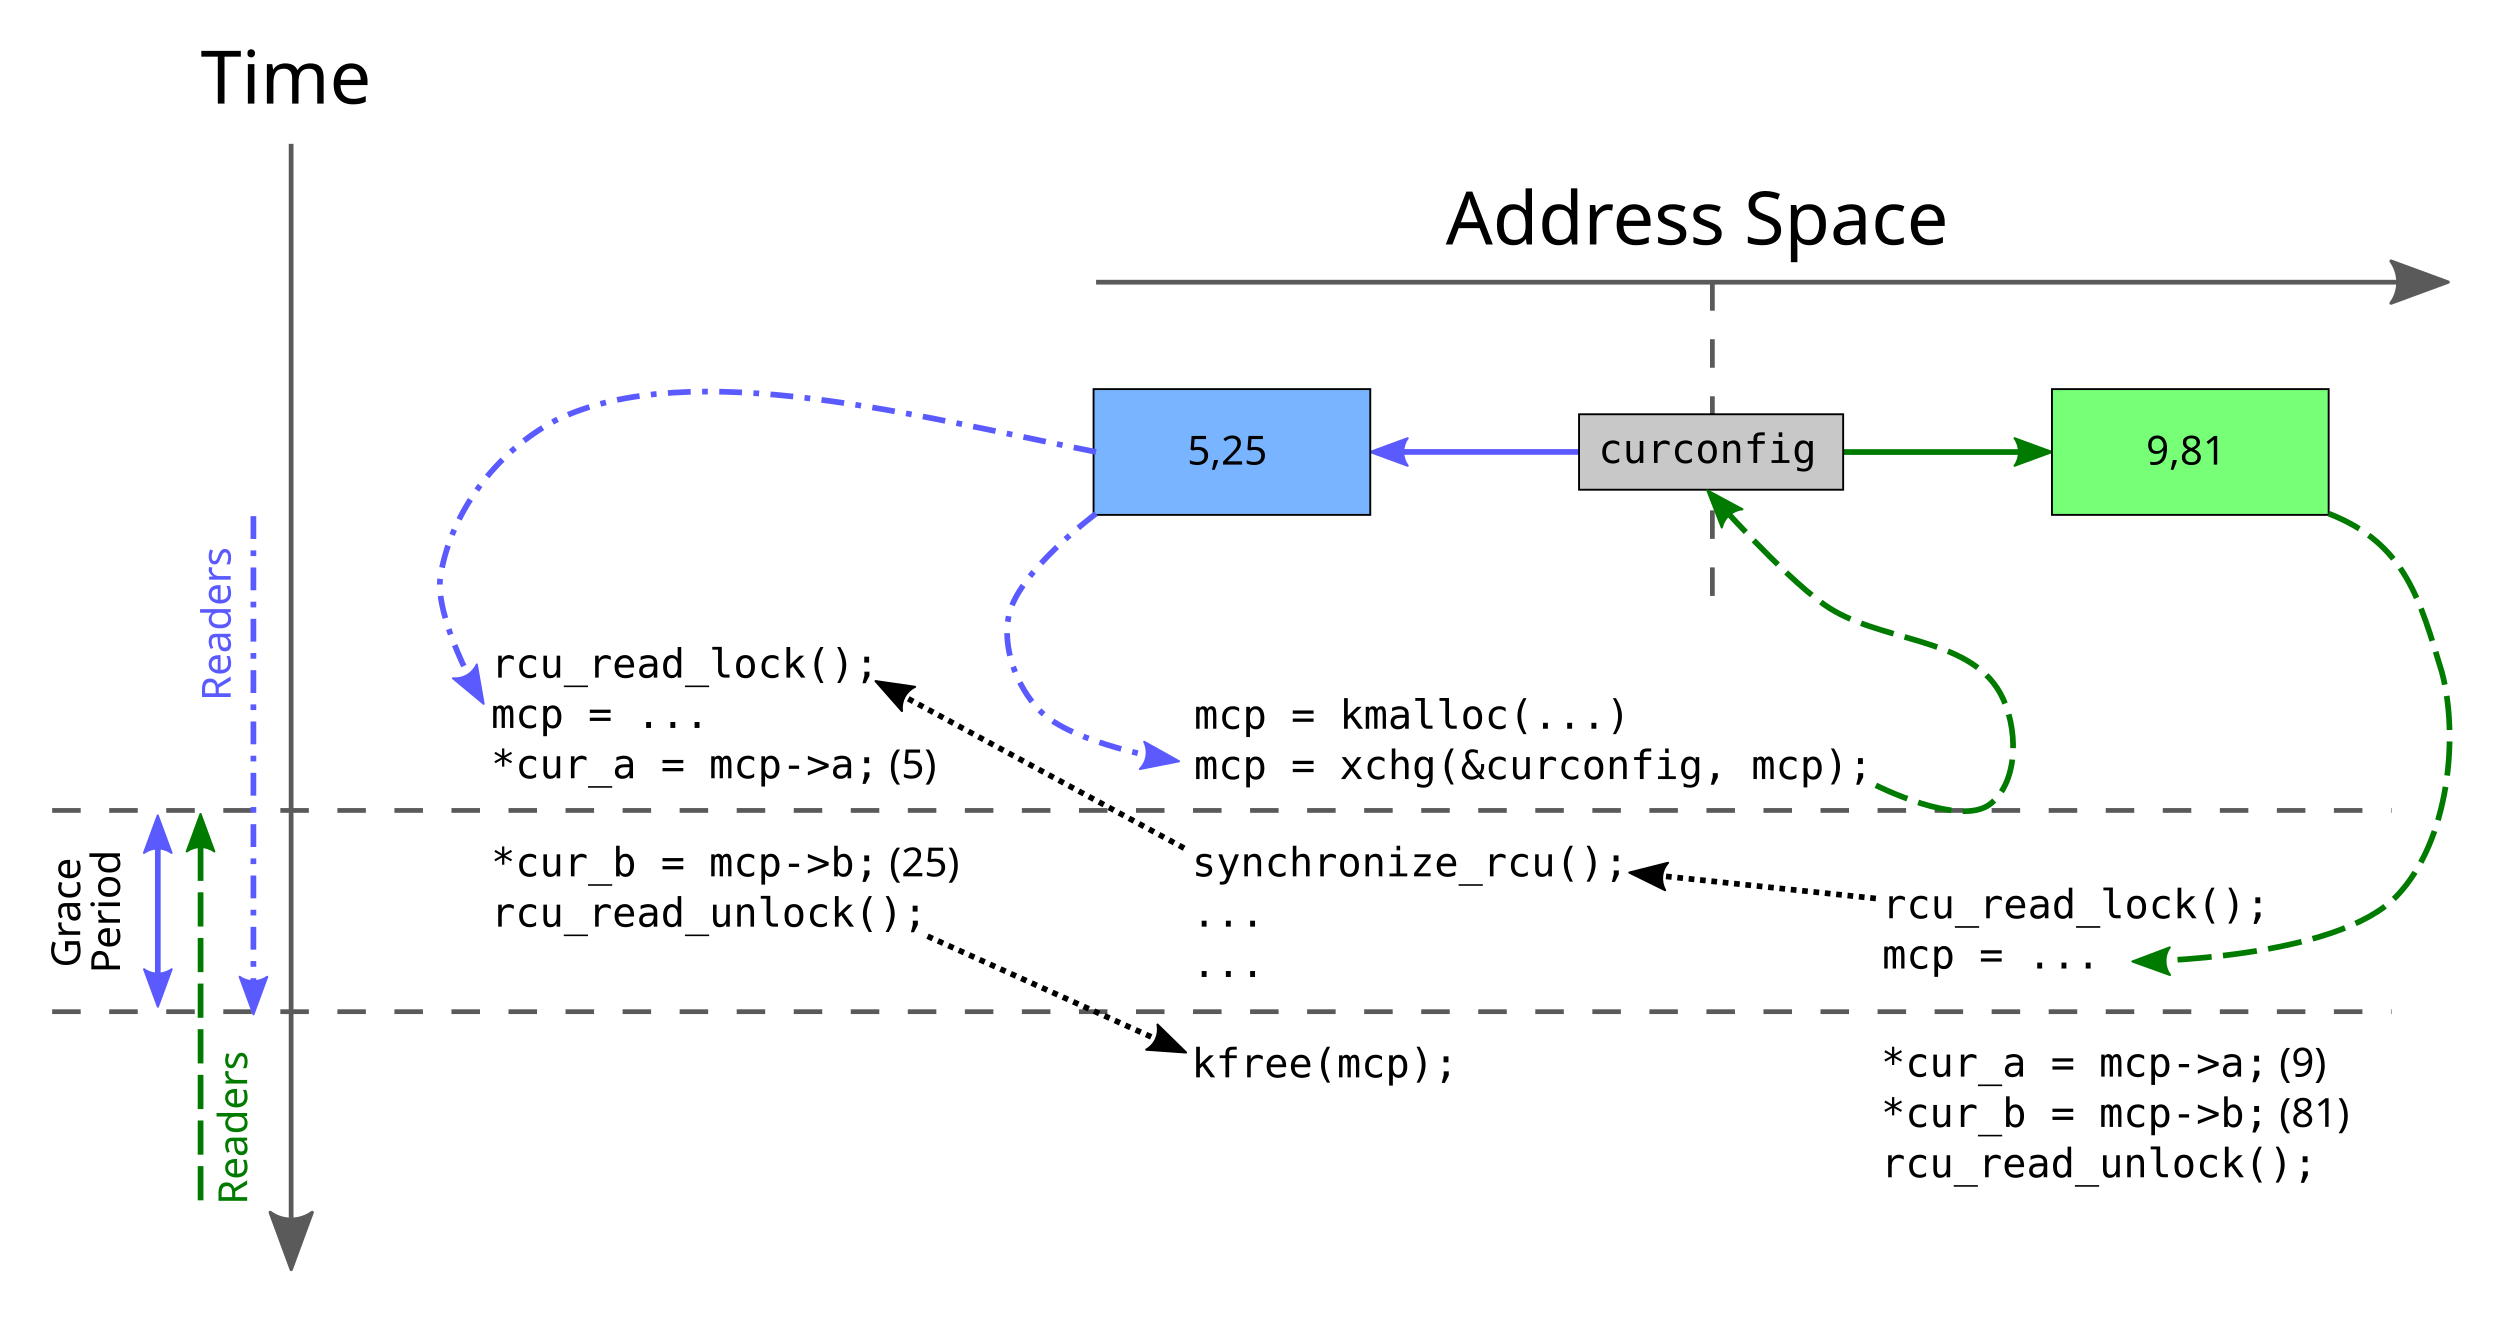
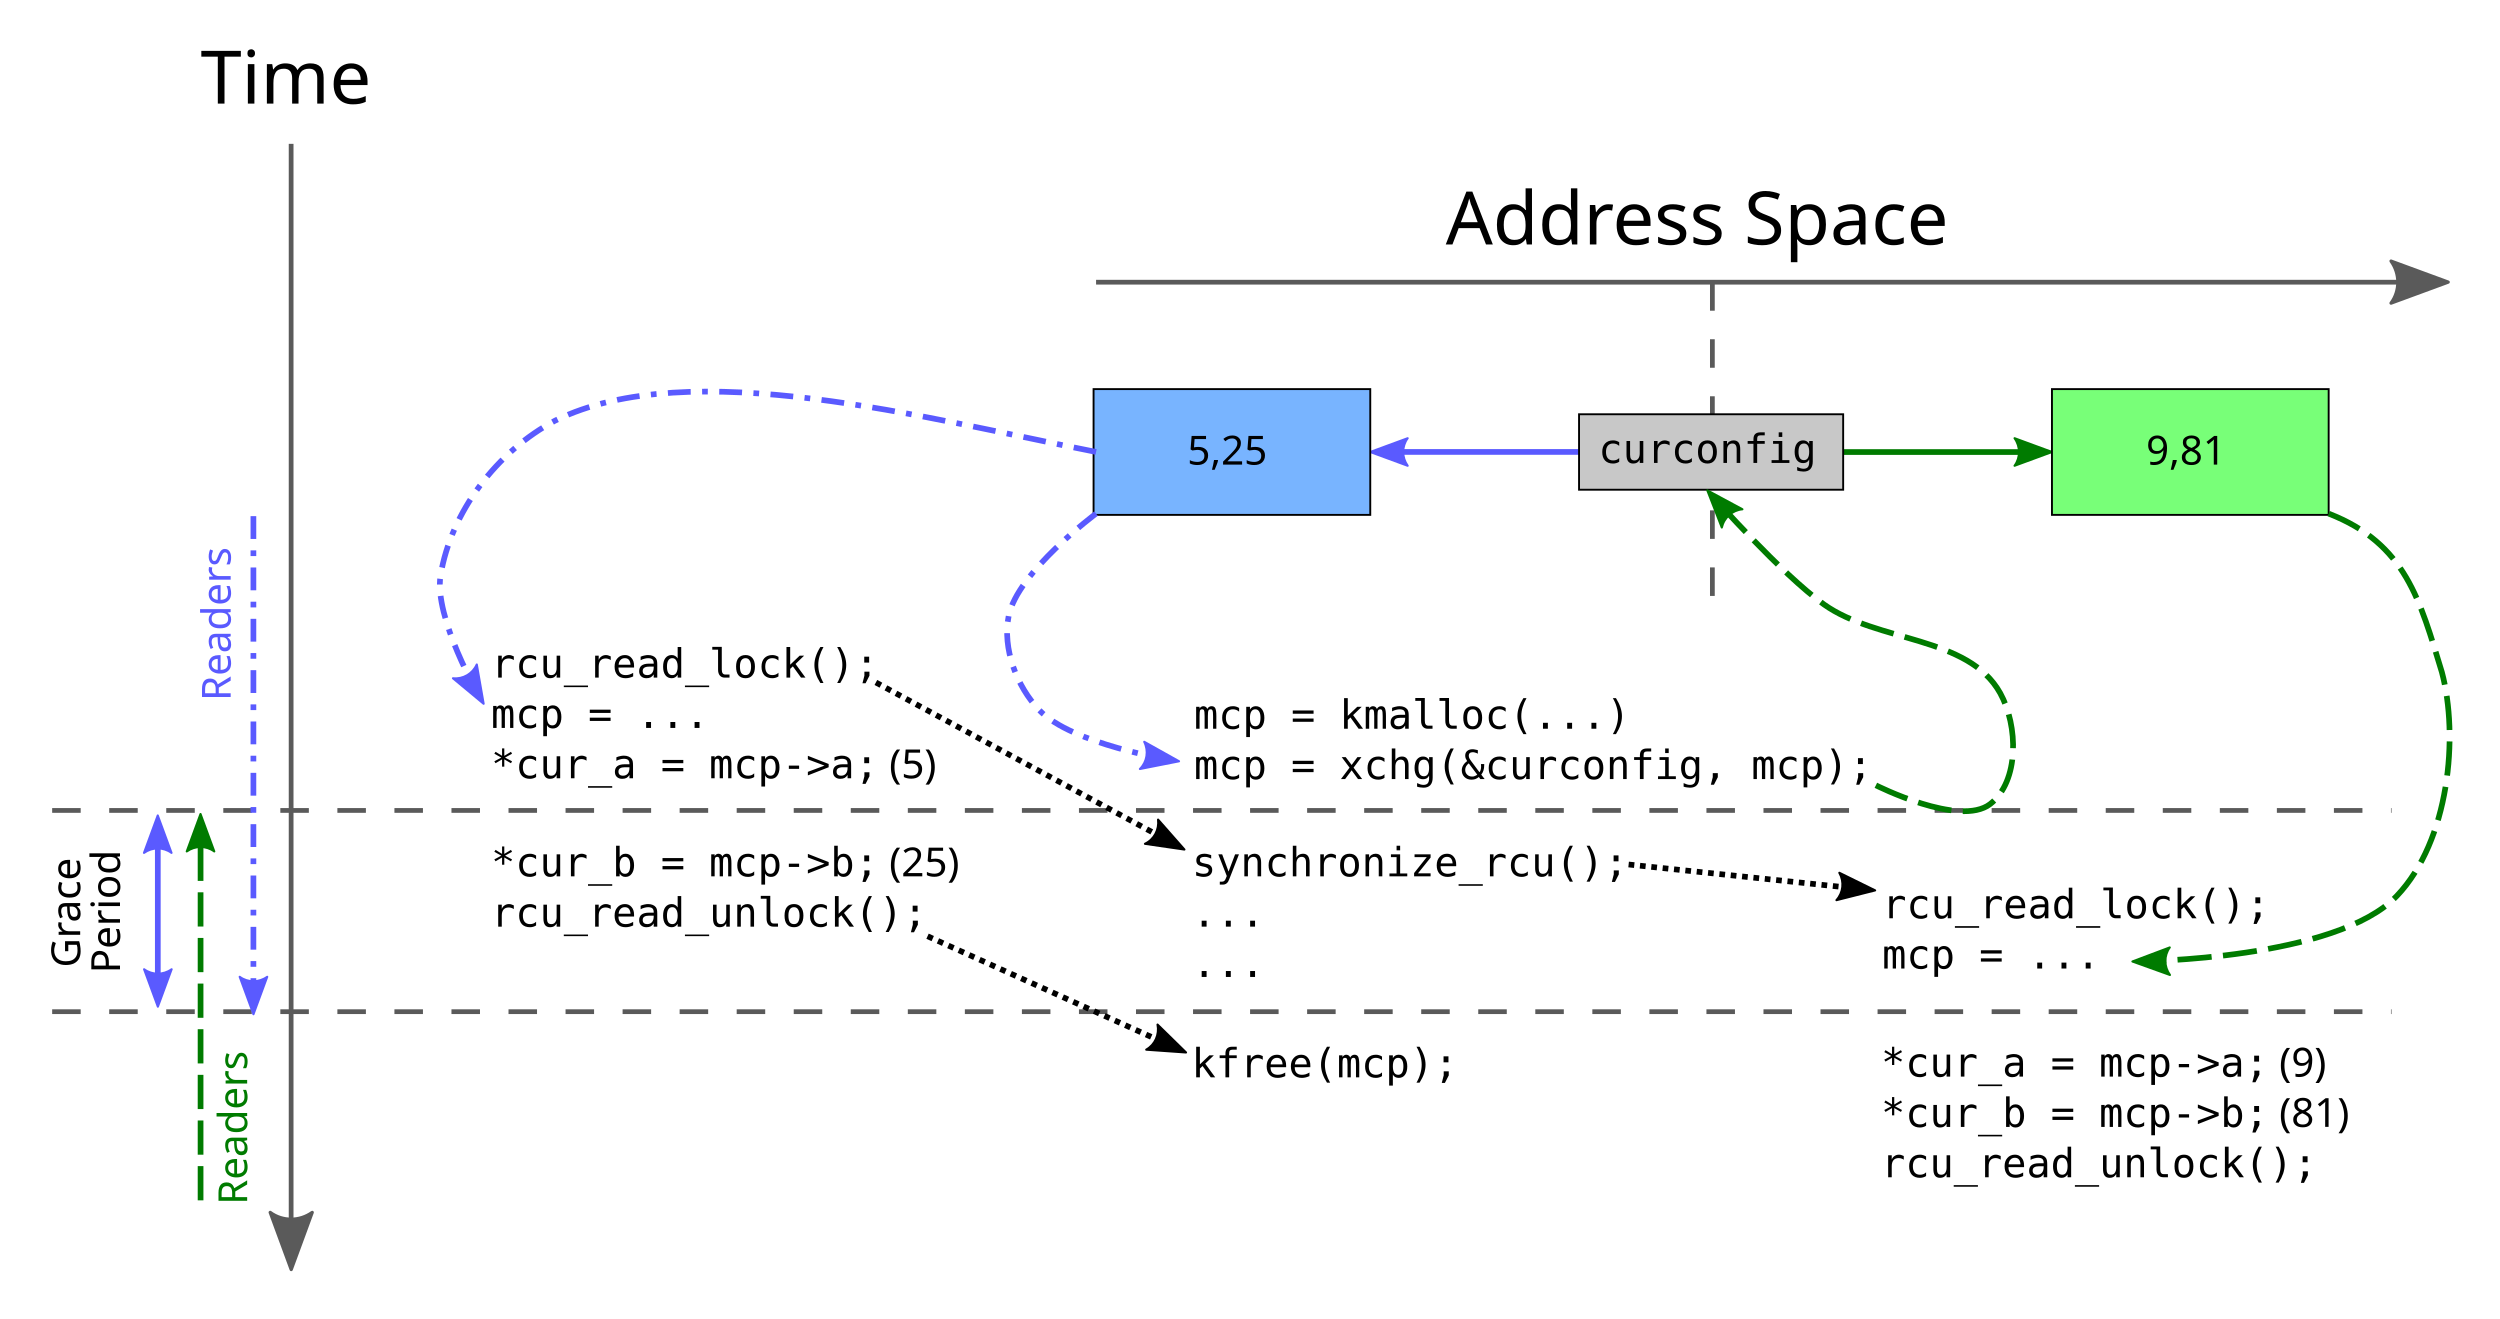
<svg xmlns="http://www.w3.org/2000/svg" width="262.956mm" height="138.705mm" viewBox="0 0 262.956 138.705" version="1.1" id="svg8">
  <defs id="defs2">
    <marker orient="auto" refY="0" refX="0" id="Arrow2Mstart" style="overflow:visible">
      <path id="path4960" style="fill:#5a5aff;fill-opacity:1;fill-rule:evenodd;stroke:#5a5aff;stroke-width:0.625;stroke-linejoin:round;stroke-opacity:1" d="M 8.719,4.034 -2.207,0.016 8.719,-4.002 c -1.745,2.372 -1.735,5.617 -6e-7,8.035 z" transform="scale(0.6)" />
    </marker>
    <marker orient="auto" refY="0" refX="0" id="marker32475" style="overflow:visible">
      <path id="path32473" style="fill:#5a5aff;fill-opacity:1;fill-rule:evenodd;stroke:#5a5aff;stroke-width:0.625;stroke-linejoin:round;stroke-opacity:1" d="M 8.719,4.034 -2.207,0.016 8.719,-4.002 c -1.745,2.372 -1.735,5.617 -6e-7,8.035 z" transform="matrix(1.1,0,0,1.1,1.1,0)" />
    </marker>
    <marker orient="auto" refY="0" refX="0" id="Arrow2Lstart" style="overflow:visible">
      <path id="path4954" style="fill:#5a5aff;fill-opacity:1;fill-rule:evenodd;stroke:#5a5aff;stroke-width:0.625;stroke-linejoin:round;stroke-opacity:1" d="M 8.719,4.034 -2.207,0.016 8.719,-4.002 c -1.745,2.372 -1.735,5.617 -6e-7,8.035 z" transform="matrix(1.1,0,0,1.1,1.1,0)" />
    </marker>
    <marker style="overflow:visible" id="marker32217" refX="0" refY="0" orient="auto">
      <path transform="scale(-0.6)" d="M 8.719,4.034 -2.207,0.016 8.719,-4.002 c -1.745,2.372 -1.735,5.617 -6e-7,8.035 z" style="fill:#5a5aff;fill-opacity:1;fill-rule:evenodd;stroke:#5a5aff;stroke-width:0.625;stroke-linejoin:round;stroke-opacity:1" id="path32215" />
    </marker>
    <marker orient="auto" refY="0" refX="0" id="Arrow2Mend" style="overflow:visible">
      <path id="path4963" style="fill:#5a5aff;fill-opacity:1;fill-rule:evenodd;stroke:#5a5aff;stroke-width:0.625;stroke-linejoin:round;stroke-opacity:1" d="M 8.719,4.034 -2.207,0.016 8.719,-4.002 c -1.745,2.372 -1.735,5.617 -6e-7,8.035 z" transform="scale(-0.6)" />
    </marker>
    <marker orient="auto" refY="0" refX="0" id="Arrow2Lend" style="overflow:visible">
      <path id="path4957" style="fill:#5a5a5a;fill-opacity:1;fill-rule:evenodd;stroke:#5a5a5a;stroke-width:0.625;stroke-linejoin:round;stroke-opacity:1" d="M 8.719,4.034 -2.207,0.016 8.719,-4.002 c -1.745,2.372 -1.735,5.617 -6e-7,8.035 z" transform="matrix(-1.1,0,0,-1.1,-1.1,0)" />
    </marker>
    <marker orient="auto" refY="0" refX="0" id="Arrow1Lend" style="overflow:visible">
      <path id="path4939" d="M 0,0 5,-5 -12.5,0 5,5 Z" style="fill:#5a5aff;fill-opacity:1;fill-rule:evenodd;stroke:#5a5aff;stroke-width:1pt;stroke-opacity:1" transform="matrix(-0.8,0,0,-0.8,-10,0)" />
    </marker>
    <marker orient="auto" refY="0" refX="0" id="Arrow1Lstart" style="overflow:visible">
      <path id="path5011" d="M 0,0 5,-5 -12.5,0 5,5 Z" style="fill:#5a5aff;fill-opacity:1;fill-rule:evenodd;stroke:#5a5aff;stroke-width:1pt;stroke-opacity:1" transform="matrix(0.8,0,0,0.8,10,0)" />
    </marker>
    <marker orient="auto" refY="0" refX="0" id="Arrow2Mend-7" style="overflow:visible">
      <path id="path4963-5" style="fill:#007b00;fill-opacity:1;fill-rule:evenodd;stroke:#007b00;stroke-width:0.625;stroke-linejoin:round;stroke-opacity:1" d="M 8.719,4.034 -2.207,0.016 8.719,-4.002 c -1.745,2.372 -1.735,5.617 -6e-7,8.035 z" transform="scale(-0.6)" />
    </marker>
    <marker orient="auto" refY="0" refX="0" id="Arrow2Mend-9" style="overflow:visible">
      <path id="path4963-8" style="fill:#5a5aff;fill-opacity:1;fill-rule:evenodd;stroke:#5a5aff;stroke-width:0.625;stroke-linejoin:round;stroke-opacity:1" d="M 8.719,4.034 -2.207,0.016 8.719,-4.002 c -1.745,2.372 -1.735,5.617 -6e-7,8.035 z" transform="scale(-0.6)" />
    </marker>
    <marker orient="auto" refY="0" refX="0" id="Arrow2Mend-9-2" style="overflow:visible">
      <path id="path4963-8-8" style="fill:#5a5aff;fill-opacity:1;fill-rule:evenodd;stroke:#5a5aff;stroke-width:0.625;stroke-linejoin:round;stroke-opacity:1" d="M 8.719,4.034 -2.207,0.016 8.719,-4.002 c -1.745,2.372 -1.735,5.617 -6e-7,8.035 z" transform="scale(-0.6)" />
    </marker>
    <marker orient="auto" refY="0" refX="0" id="Arrow2Mend-99" style="overflow:visible">
      <path id="path4963-6" style="fill:#007b00;fill-opacity:1;fill-rule:evenodd;stroke:#007b00;stroke-width:0.625;stroke-linejoin:round;stroke-opacity:1" d="M 8.719,4.034 -2.207,0.016 8.719,-4.002 c -1.745,2.372 -1.735,5.617 -6e-7,8.035 z" transform="scale(-0.6)" />
    </marker>
    <marker orient="auto" refY="0" refX="0" id="Arrow2Mend-7-2" style="overflow:visible">
      <path id="path4963-5-7" style="fill:#007b00;fill-opacity:1;fill-rule:evenodd;stroke:#007b00;stroke-width:0.625;stroke-linejoin:round;stroke-opacity:1" d="M 8.719,4.034 -2.207,0.016 8.719,-4.002 c -1.745,2.372 -1.735,5.617 -6e-7,8.035 z" transform="scale(-0.6)" />
    </marker>
    <marker orient="auto" refY="0" refX="0" id="Arrow2Mend-99-1" style="overflow:visible">
      <path id="path4963-6-3" style="fill:#000000;fill-opacity:1;fill-rule:evenodd;stroke:#000000;stroke-width:0.625;stroke-linejoin:round;stroke-opacity:1" d="M 8.719,4.034 -2.207,0.016 8.719,-4.002 c -1.745,2.372 -1.735,5.617 -6e-7,8.035 z" transform="scale(-0.6)" />
    </marker>
    <marker orient="auto" refY="0" refX="0" id="Arrow2Mend-99-1-1" style="overflow:visible">
      <path id="path4963-6-3-5" style="fill:#000000;fill-opacity:1;fill-rule:evenodd;stroke:#000000;stroke-width:0.625;stroke-linejoin:round;stroke-opacity:1" d="M 8.719,4.034 -2.207,0.016 8.719,-4.002 c -1.745,2.372 -1.735,5.617 -6e-7,8.035 z" transform="scale(-0.6)" />
    </marker>
    <marker orient="auto" refY="0" refX="0" id="Arrow2Mend-99-1-1-9" style="overflow:visible">
      <path id="path4963-6-3-5-1" style="fill:#000000;fill-opacity:1;fill-rule:evenodd;stroke:#000000;stroke-width:0.625;stroke-linejoin:round;stroke-opacity:1" d="M 8.719,4.034 -2.207,0.016 8.719,-4.002 c -1.745,2.372 -1.735,5.617 -6e-7,8.035 z" transform="scale(-0.6)" />
    </marker>
    <marker orient="auto" refY="0" refX="0" id="Arrow2Lend-7" style="overflow:visible">
      <path id="path4957-5" style="fill:#5a5a5a;fill-opacity:1;fill-rule:evenodd;stroke:#5a5a5a;stroke-width:0.625;stroke-linejoin:round;stroke-opacity:1" d="M 8.719,4.034 -2.207,0.016 8.719,-4.002 c -1.745,2.372 -1.735,5.617 -6e-7,8.035 z" transform="matrix(-1.1,0,0,-1.1,-1.1,0)" />
    </marker>
    <marker orient="auto" refY="0" refX="0" id="Arrow2Mend-99-1-4" style="overflow:visible">
      <path id="path4963-6-3-8" style="fill:#5a5aff;fill-opacity:1;fill-rule:evenodd;stroke:#5a5aff;stroke-width:0.625;stroke-linejoin:round;stroke-opacity:1" d="M 8.719,4.034 -2.207,0.016 8.719,-4.002 c -1.745,2.372 -1.735,5.617 -6e-7,8.035 z" transform="scale(-0.6)" />
    </marker>
    <marker orient="auto" refY="0" refX="0" id="Arrow2Mend-99-1-4-4" style="overflow:visible">
      <path id="path4963-6-3-8-2" style="fill:#007b00;fill-opacity:1;fill-rule:evenodd;stroke:#007b00;stroke-width:0.625;stroke-linejoin:round;stroke-opacity:1" d="M 8.719,4.034 -2.207,0.016 8.719,-4.002 c -1.745,2.372 -1.735,5.617 -6e-7,8.035 z" transform="scale(-0.6)" />
    </marker>
    <marker orient="auto" refY="0" refX="0" id="Arrow2Mend-99-1-4-0" style="overflow:visible">
      <path id="path4963-6-3-8-5" style="fill:#5a5aff;fill-opacity:1;fill-rule:evenodd;stroke:#5a5aff;stroke-width:0.625;stroke-linejoin:round;stroke-opacity:1" d="M 8.719,4.034 -2.207,0.016 8.719,-4.002 c -1.745,2.372 -1.735,5.617 -6e-7,8.035 z" transform="scale(-0.6)" />
    </marker>
  </defs>
  <g id="layer1" transform="translate(-60.65967,-23.90129)">
    <path style="fill:none;stroke:#5a5a5a;stroke-width:0.5;stroke-linecap:butt;stroke-linejoin:miter;stroke-miterlimit:4;stroke-dasharray:3, 3;stroke-dashoffset:0;stroke-opacity:1" d="M 240.771,53.583 V 86.656" id="path113-9" />
    <path style="fill:none;stroke:#5a5aff;stroke-width:0.6;stroke-linecap:butt;stroke-linejoin:miter;stroke-miterlimit:4;stroke-dasharray:none;stroke-opacity:1;marker-end:url(#Arrow2Mend)" d="M 226.748,71.437 H 205.581" id="path4922" />
    <path style="fill:none;stroke:#007b00;stroke-width:0.6;stroke-linecap:butt;stroke-linejoin:miter;stroke-miterlimit:4;stroke-dasharray:none;stroke-opacity:1;marker-end:url(#Arrow2Mend-7)" d="m 254.529,71.448 h 21.167" id="path4922-6" />
    <text xml:space="preserve" style="font-style:normal;font-variant:normal;font-weight:normal;font-stretch:normal;font-size:4.233px;line-height:1.25;font-family:sans-serif;-inkscape-font-specification:'sans-serif, Normal';font-variant-ligatures:normal;font-variant-caps:normal;font-variant-numeric:normal;font-feature-settings:normal;text-align:start;letter-spacing:0px;word-spacing:0px;writing-mode:lr-tb;text-anchor:start;fill:#000000;fill-opacity:1;stroke:none;stroke-width:0.265" x="112.314" y="95.174" id="text3777-5-7-8">
      <tspan id="tspan3775-5-4-7" x="112.314" y="95.174" style="font-style:normal;font-variant:normal;font-weight:normal;font-stretch:normal;font-size:4.233px;font-family:monospace;-inkscape-font-specification:'monospace, Normal';font-variant-ligatures:normal;font-variant-caps:normal;font-variant-numeric:normal;font-feature-settings:normal;text-align:start;writing-mode:lr-tb;text-anchor:start;stroke-width:0.265">rcu_read_lock();</tspan>
      <tspan x="112.314" y="100.465" style="font-style:normal;font-variant:normal;font-weight:normal;font-stretch:normal;font-size:4.233px;font-family:monospace;-inkscape-font-specification:'monospace, Normal';font-variant-ligatures:normal;font-variant-caps:normal;font-variant-numeric:normal;font-feature-settings:normal;text-align:start;writing-mode:lr-tb;text-anchor:start;stroke-width:0.265" id="tspan4667">mcp = ...</tspan>
      <tspan x="112.314" y="105.757" style="font-style:normal;font-variant:normal;font-weight:normal;font-stretch:normal;font-size:4.233px;font-family:monospace;-inkscape-font-specification:'monospace, Normal';font-variant-ligatures:normal;font-variant-caps:normal;font-variant-numeric:normal;font-feature-settings:normal;text-align:start;writing-mode:lr-tb;text-anchor:start;stroke-width:0.265" id="tspan109">*cur_a = mcp-&gt;a;<tspan style="font-style:normal;font-variant:normal;font-weight:normal;font-stretch:normal;font-size:4.233px;font-family:sans-serif;-inkscape-font-specification:'sans-serif, Normal';font-variant-ligatures:normal;font-variant-caps:normal;font-variant-numeric:normal;font-feature-settings:normal;text-align:start;writing-mode:lr-tb;text-anchor:start" id="tspan31698"> (5)</tspan>
      </tspan>
    </text>
    <path style="fill:none;stroke:#5a5a5a;stroke-width:0.5;stroke-linecap:butt;stroke-linejoin:miter;stroke-miterlimit:4;stroke-dasharray:3, 3;stroke-dashoffset:0;stroke-opacity:1" d="M 66.146,109.146 H 312.208" id="path113" />
    <text xml:space="preserve" style="font-style:normal;font-variant:normal;font-weight:normal;font-stretch:normal;font-size:4.233px;line-height:1.25;font-family:sans-serif;-inkscape-font-specification:'sans-serif, Normal';font-variant-ligatures:normal;font-variant-caps:normal;font-variant-numeric:normal;font-feature-settings:normal;text-align:start;letter-spacing:0px;word-spacing:0px;writing-mode:lr-tb;text-anchor:start;fill:#000000;fill-opacity:1;stroke:none;stroke-width:0.265" x="112.314" y="116.076" id="text3777-5-7-8-7">
      <tspan x="112.314" y="116.076" style="font-style:normal;font-variant:normal;font-weight:normal;font-stretch:normal;font-size:4.233px;font-family:monospace;-inkscape-font-specification:'monospace, Normal';font-variant-ligatures:normal;font-variant-caps:normal;font-variant-numeric:normal;font-feature-settings:normal;text-align:start;writing-mode:lr-tb;text-anchor:start;stroke-width:0.265" id="tspan109-4">*cur_b = mcp-&gt;b;<tspan style="font-style:normal;font-variant:normal;font-weight:normal;font-stretch:normal;font-size:4.233px;font-family:sans-serif;-inkscape-font-specification:'sans-serif, Normal';font-variant-ligatures:normal;font-variant-caps:normal;font-variant-numeric:normal;font-feature-settings:normal;text-align:start;writing-mode:lr-tb;text-anchor:start" id="tspan31700"> (25)</tspan>
      </tspan>
      <tspan x="112.314" y="121.367" style="font-style:normal;font-variant:normal;font-weight:normal;font-stretch:normal;font-size:4.233px;font-family:monospace;-inkscape-font-specification:'monospace, Normal';font-variant-ligatures:normal;font-variant-caps:normal;font-variant-numeric:normal;font-feature-settings:normal;text-align:start;writing-mode:lr-tb;text-anchor:start;stroke-width:0.265" id="tspan4665">rcu_read_unlock();</tspan>
    </text>
    <text xml:space="preserve" style="font-style:normal;font-variant:normal;font-weight:normal;font-stretch:normal;font-size:4.233px;line-height:1.25;font-family:sans-serif;-inkscape-font-specification:'sans-serif, Normal';font-variant-ligatures:normal;font-variant-caps:normal;font-variant-numeric:normal;font-feature-settings:normal;text-align:start;letter-spacing:0px;word-spacing:0px;writing-mode:lr-tb;text-anchor:start;fill:#000000;fill-opacity:1;stroke:none;stroke-width:0.265" x="186.255" y="100.554" id="text3777-5-7-8-0">
      <tspan x="186.255" y="100.554" style="font-style:normal;font-variant:normal;font-weight:normal;font-stretch:normal;font-size:4.233px;font-family:monospace;-inkscape-font-specification:'monospace, Normal';font-variant-ligatures:normal;font-variant-caps:normal;font-variant-numeric:normal;font-feature-settings:normal;text-align:start;writing-mode:lr-tb;text-anchor:start;stroke-width:0.265" id="tspan109-9">mcp = kmalloc(...)</tspan>
      <tspan x="186.255" y="105.846" style="font-style:normal;font-variant:normal;font-weight:normal;font-stretch:normal;font-size:4.233px;font-family:monospace;-inkscape-font-specification:'monospace, Normal';font-variant-ligatures:normal;font-variant-caps:normal;font-variant-numeric:normal;font-feature-settings:normal;text-align:start;writing-mode:lr-tb;text-anchor:start;stroke-width:0.265" id="tspan4704">mcp = xchg(&amp;curconfig, mcp);</tspan>
    </text>
    <text xml:space="preserve" style="font-style:normal;font-variant:normal;font-weight:normal;font-stretch:normal;font-size:4.233px;line-height:1.25;font-family:sans-serif;-inkscape-font-specification:'sans-serif, Normal';font-variant-ligatures:normal;font-variant-caps:normal;font-variant-numeric:normal;font-feature-settings:normal;text-align:start;letter-spacing:0px;word-spacing:0px;writing-mode:lr-tb;text-anchor:start;fill:#000000;fill-opacity:1;stroke:none;stroke-width:0.265" x="186.04" y="116.076" id="text3777-5-7-8-0-9">
      <tspan x="186.04" y="116.076" style="font-style:normal;font-variant:normal;font-weight:normal;font-stretch:normal;font-size:4.233px;font-family:monospace;-inkscape-font-specification:'monospace, Normal';font-variant-ligatures:normal;font-variant-caps:normal;font-variant-numeric:normal;font-feature-settings:normal;text-align:start;writing-mode:lr-tb;text-anchor:start;stroke-width:0.265" id="tspan4704-8">synchronize_rcu();</tspan>
      <tspan x="186.04" y="121.367" style="font-style:normal;font-variant:normal;font-weight:normal;font-stretch:normal;font-size:4.233px;font-family:monospace;-inkscape-font-specification:'monospace, Normal';font-variant-ligatures:normal;font-variant-caps:normal;font-variant-numeric:normal;font-feature-settings:normal;text-align:start;writing-mode:lr-tb;text-anchor:start;stroke-width:0.265" id="tspan4729">...</tspan>
      <tspan x="186.04" y="126.659" style="font-style:normal;font-variant:normal;font-weight:normal;font-stretch:normal;font-size:4.233px;font-family:monospace;-inkscape-font-specification:'monospace, Normal';font-variant-ligatures:normal;font-variant-caps:normal;font-variant-numeric:normal;font-feature-settings:normal;text-align:start;writing-mode:lr-tb;text-anchor:start;stroke-width:0.265" id="tspan4731">...</tspan>
    </text>
    <path style="fill:none;stroke:#5a5a5a;stroke-width:0.5;stroke-linecap:butt;stroke-linejoin:miter;stroke-miterlimit:4;stroke-dasharray:3, 3;stroke-dashoffset:0;stroke-opacity:1" d="M 66.146,130.312 H 312.208" id="path113-1" />
    <text xml:space="preserve" style="font-style:normal;font-variant:normal;font-weight:normal;font-stretch:normal;font-size:4.233px;line-height:1.25;font-family:sans-serif;-inkscape-font-specification:'sans-serif, Normal';font-variant-ligatures:normal;font-variant-caps:normal;font-variant-numeric:normal;font-feature-settings:normal;text-align:start;letter-spacing:0px;word-spacing:0px;writing-mode:lr-tb;text-anchor:start;fill:#000000;fill-opacity:1;stroke:none;stroke-width:0.265" x="185.992" y="137.216" id="text3777-5-7-8-0-9-3">
      <tspan x="185.992" y="137.216" style="font-style:normal;font-variant:normal;font-weight:normal;font-stretch:normal;font-size:4.233px;font-family:monospace;-inkscape-font-specification:'monospace, Normal';font-variant-ligatures:normal;font-variant-caps:normal;font-variant-numeric:normal;font-feature-settings:normal;text-align:start;writing-mode:lr-tb;text-anchor:start;stroke-width:0.265" id="tspan4731-0">kfree(mcp);</tspan>
    </text>
    <text xml:space="preserve" style="font-style:normal;font-variant:normal;font-weight:normal;font-stretch:normal;font-size:4.233px;line-height:1.25;font-family:sans-serif;-inkscape-font-specification:'sans-serif, Normal';font-variant-ligatures:normal;font-variant-caps:normal;font-variant-numeric:normal;font-feature-settings:normal;text-align:start;letter-spacing:0px;word-spacing:0px;writing-mode:lr-tb;text-anchor:start;fill:#000000;fill-opacity:1;stroke:none;stroke-width:0.265" x="258.631" y="120.487" id="text3777-5-7-8-3">
      <tspan id="tspan3775-5-4-7-4" x="258.631" y="120.487" style="font-style:normal;font-variant:normal;font-weight:normal;font-stretch:normal;font-size:4.233px;font-family:monospace;-inkscape-font-specification:'monospace, Normal';font-variant-ligatures:normal;font-variant-caps:normal;font-variant-numeric:normal;font-feature-settings:normal;text-align:start;writing-mode:lr-tb;text-anchor:start;stroke-width:0.265">rcu_read_lock();</tspan>
      <tspan x="258.631" y="125.778" style="font-style:normal;font-variant:normal;font-weight:normal;font-stretch:normal;font-size:4.233px;font-family:monospace;-inkscape-font-specification:'monospace, Normal';font-variant-ligatures:normal;font-variant-caps:normal;font-variant-numeric:normal;font-feature-settings:normal;text-align:start;writing-mode:lr-tb;text-anchor:start;stroke-width:0.265" id="tspan109-3">mcp = ...</tspan>
    </text>
    <text xml:space="preserve" style="font-style:normal;font-variant:normal;font-weight:normal;font-stretch:normal;font-size:4.233px;line-height:1.25;font-family:sans-serif;-inkscape-font-specification:'sans-serif, Normal';font-variant-ligatures:normal;font-variant-caps:normal;font-variant-numeric:normal;font-feature-settings:normal;text-align:start;letter-spacing:0px;word-spacing:0px;writing-mode:lr-tb;text-anchor:start;fill:#000000;fill-opacity:1;stroke:none;stroke-width:0.265" x="258.513" y="137.142" id="text3777-5-7-8-3-9">
      <tspan x="258.513" y="137.142" style="font-style:normal;font-variant:normal;font-weight:normal;font-stretch:normal;font-size:4.233px;font-family:monospace;-inkscape-font-specification:'monospace, Normal';font-variant-ligatures:normal;font-variant-caps:normal;font-variant-numeric:normal;font-feature-settings:normal;text-align:start;writing-mode:lr-tb;text-anchor:start;stroke-width:0.265" id="tspan109-3-6">*cur_a = mcp-&gt;a;<tspan style="font-style:normal;font-variant:normal;font-weight:normal;font-stretch:normal;font-size:4.233px;font-family:sans-serif;-inkscape-font-specification:'sans-serif, Normal';font-variant-ligatures:normal;font-variant-caps:normal;font-variant-numeric:normal;font-feature-settings:normal;text-align:start;writing-mode:lr-tb;text-anchor:start" id="tspan31702"> (9)</tspan>
      </tspan>
      <tspan x="258.513" y="142.433" style="font-style:normal;font-variant:normal;font-weight:normal;font-stretch:normal;font-size:4.233px;font-family:monospace;-inkscape-font-specification:'monospace, Normal';font-variant-ligatures:normal;font-variant-caps:normal;font-variant-numeric:normal;font-feature-settings:normal;text-align:start;writing-mode:lr-tb;text-anchor:start;stroke-width:0.265" id="tspan4832">*cur_b = mcp-&gt;b;<tspan style="font-style:normal;font-variant:normal;font-weight:normal;font-stretch:normal;font-size:4.233px;font-family:sans-serif;-inkscape-font-specification:'sans-serif, Normal';font-variant-ligatures:normal;font-variant-caps:normal;font-variant-numeric:normal;font-feature-settings:normal;text-align:start;writing-mode:lr-tb;text-anchor:start" id="tspan31704"> (81)</tspan>
      </tspan>
      <tspan x="258.513" y="147.725" style="font-style:normal;font-variant:normal;font-weight:normal;font-stretch:normal;font-size:4.233px;font-family:monospace;-inkscape-font-specification:'monospace, Normal';font-variant-ligatures:normal;font-variant-caps:normal;font-variant-numeric:normal;font-feature-settings:normal;text-align:start;writing-mode:lr-tb;text-anchor:start;stroke-width:0.265" id="tspan4834">rcu_read_unlock();</tspan>
    </text>
    <g id="g4851" transform="translate(-35.98335,3.307291)">
      <text id="text4840" y="69.432" x="224.243" style="font-style:normal;font-weight:normal;font-size:10.583px;line-height:1.25;font-family:sans-serif;letter-spacing:0px;word-spacing:0px;fill:#000000;fill-opacity:1;stroke:none;stroke-width:1.4;stroke-miterlimit:4;stroke-dasharray:none" xml:space="preserve">
        <tspan style="font-style:normal;font-variant:normal;font-weight:normal;font-stretch:normal;font-size:4.233px;font-family:sans-serif;-inkscape-font-specification:'sans-serif, Normal';font-variant-ligatures:normal;font-variant-caps:normal;font-variant-numeric:normal;font-feature-settings:normal;text-align:start;writing-mode:lr-tb;text-anchor:start;stroke-width:1.4;stroke-miterlimit:4;stroke-dasharray:none" y="69.432" x="224.243" id="tspan4838">5,</tspan>
      </text>
      <rect y="61.521" x="211.667" height="13.229" width="29.104" id="rect4836" style="fill:#78b4ff;fill-opacity:1;stroke:#000000;stroke-width:0.2;stroke-miterlimit:4;stroke-dasharray:none;stroke-dashoffset:0;stroke-opacity:1" />
      <text id="text4844" y="69.46" x="221.528" style="font-style:normal;font-weight:normal;font-size:10.583px;line-height:1.25;font-family:sans-serif;letter-spacing:0px;word-spacing:0px;fill:#000000;fill-opacity:1;stroke:none;stroke-width:1.4;stroke-miterlimit:4;stroke-dasharray:none" xml:space="preserve">
        <tspan style="font-style:normal;font-variant:normal;font-weight:normal;font-stretch:normal;font-size:4.233px;font-family:sans-serif;-inkscape-font-specification:'sans-serif, Normal';font-variant-ligatures:normal;font-variant-caps:normal;font-variant-numeric:normal;font-feature-settings:normal;text-align:start;writing-mode:lr-tb;text-anchor:start;stroke-width:1.4;stroke-miterlimit:4;stroke-dasharray:none" y="69.46" x="221.528" id="tspan4842">5,25</tspan>
      </text>
    </g>
    <g transform="translate(64.82292,3.307291)" id="g4851-9">
      <text id="text4840-3" y="69.432" x="224.243" style="font-style:normal;font-weight:normal;font-size:10.583px;line-height:1.25;font-family:sans-serif;letter-spacing:0px;word-spacing:0px;fill:#000000;fill-opacity:1;stroke:none;stroke-width:1.4;stroke-miterlimit:4;stroke-dasharray:none" xml:space="preserve">
        <tspan style="font-style:normal;font-variant:normal;font-weight:normal;font-stretch:normal;font-size:4.233px;font-family:sans-serif;-inkscape-font-specification:'sans-serif, Normal';font-variant-ligatures:normal;font-variant-caps:normal;font-variant-numeric:normal;font-feature-settings:normal;text-align:start;writing-mode:lr-tb;text-anchor:start;stroke-width:1.4;stroke-miterlimit:4;stroke-dasharray:none" y="69.432" x="224.243" id="tspan4838-3">5,</tspan>
      </text>
      <rect y="61.521" x="211.667" height="13.229" width="29.104" id="rect4836-8" style="fill:#78ff78;fill-opacity:1;stroke:#000000;stroke-width:0.2;stroke-miterlimit:4;stroke-dasharray:none;stroke-dashoffset:0;stroke-opacity:1" />
      <text id="text4844-0" y="69.46" x="221.568" style="font-style:normal;font-weight:normal;font-size:10.583px;line-height:1.25;font-family:sans-serif;letter-spacing:0px;word-spacing:0px;fill:#000000;fill-opacity:1;stroke:none;stroke-width:1.4;stroke-miterlimit:4;stroke-dasharray:none" xml:space="preserve">
        <tspan style="font-style:normal;font-variant:normal;font-weight:normal;font-stretch:normal;font-size:4.233px;font-family:sans-serif;-inkscape-font-specification:'sans-serif, Normal';font-variant-ligatures:normal;font-variant-caps:normal;font-variant-numeric:normal;font-feature-settings:normal;text-align:start;writing-mode:lr-tb;text-anchor:start;stroke-width:1.4;stroke-miterlimit:4;stroke-dasharray:none" y="69.46" x="221.568" id="tspan4842-5">9,81</tspan>
      </text>
    </g>
    <g transform="translate(12.43539,3.307292)" id="g4851-9-0">
      <text id="text4840-3-0" y="69.432" x="225.843" style="font-style:normal;font-weight:normal;font-size:10.583px;line-height:1.25;font-family:sans-serif;letter-spacing:0px;word-spacing:0px;fill:#000000;fill-opacity:1;stroke:none;stroke-width:1.4;stroke-miterlimit:4;stroke-dasharray:none" xml:space="preserve">
        <tspan style="font-style:normal;font-variant:normal;font-weight:normal;font-stretch:normal;font-size:4.233px;font-family:sans-serif;-inkscape-font-specification:'sans-serif, Normal';font-variant-ligatures:normal;font-variant-caps:normal;font-variant-numeric:normal;font-feature-settings:normal;text-align:start;writing-mode:lr-tb;text-anchor:start;stroke-width:1.4;stroke-miterlimit:4;stroke-dasharray:none" y="69.432" x="225.843" id="tspan4838-3-4">5,</tspan>
      </text>
      <rect y="64.167" x="214.312" height="7.937" width="27.781" id="rect4836-8-6" style="fill:#c8c8c8;fill-opacity:1;stroke:#000000;stroke-width:0.2;stroke-miterlimit:4;stroke-dasharray:none;stroke-dashoffset:0;stroke-opacity:1" />
      <text id="text4844-0-2" y="69.289" x="216.346" style="font-style:normal;font-weight:normal;font-size:10.583px;line-height:1.25;font-family:sans-serif;letter-spacing:0px;word-spacing:0px;fill:#000000;fill-opacity:1;stroke:none;stroke-width:1.4;stroke-miterlimit:4;stroke-dasharray:none" xml:space="preserve">
        <tspan style="font-style:normal;font-variant:normal;font-weight:normal;font-stretch:normal;font-size:4.233px;font-family:monospace;-inkscape-font-specification:'monospace, Normal';font-variant-ligatures:normal;font-variant-caps:normal;font-variant-numeric:normal;font-feature-settings:normal;text-align:start;writing-mode:lr-tb;text-anchor:start;stroke-width:1.4;stroke-miterlimit:4;stroke-dasharray:none" y="69.289" x="216.346" id="tspan4842-5-6">curconfig</tspan>
      </text>
    </g>
    <path style="fill:none;stroke:#5a5aff;stroke-width:0.6;stroke-linecap:butt;stroke-linejoin:miter;stroke-miterlimit:4;stroke-dasharray:2.4, 1.2, 0.6, 1.2;stroke-dashoffset:0;stroke-opacity:1;marker-end:url(#Arrow2Mend-9)" d="m 175.948,71.437 c -17.924,-3.53 -42.692,-10.299 -56.885,-3.302 -6.168,3.258 -10.97,9.628 -12.065,16.298 -0.727,4.426 4.127,12.806 4.127,12.806" id="path4922-7" />
    <path style="fill:none;stroke:#5a5aff;stroke-width:0.6;stroke-linecap:butt;stroke-linejoin:miter;stroke-miterlimit:4;stroke-dasharray:2.4, 1.2, 0.6, 1.2;stroke-dashoffset:0;stroke-opacity:1;marker-end:url(#Arrow2Mend-9-2)" d="m 175.948,77.925 c 0,0 -8.279,6.143 -9.196,10.775 -0.675,3.407 0.834,7.395 3.233,9.907 3.422,3.581 13.9,5.248 13.9,5.248" id="path4922-7-2" />
    <path style="fill:none;stroke:#007b00;stroke-width:0.6;stroke-linecap:butt;stroke-linejoin:miter;stroke-miterlimit:4;stroke-dasharray:3.6, 1.2;stroke-dashoffset:0;stroke-opacity:1;marker-end:url(#Arrow2Mend-99)" d="m 257.969,106.5 c 0,0 8.812,4.459 12.022,1.973 3.086,-2.39 2.952,-8.25 1.056,-11.663 -3.361,-6.05 -12.906,-5.322 -18.544,-9.336 -4.442,-3.163 -11.733,-11.402 -11.733,-11.402" id="path4922-0" />
    <path style="fill:none;stroke:#007b00;stroke-width:0.6;stroke-linecap:butt;stroke-linejoin:miter;stroke-miterlimit:4;stroke-dasharray:3.6,1.2;stroke-dashoffset:0;stroke-opacity:1;marker-end:url(#Arrow2Mend-7-2)" d="m 305.594,77.925 c 8.127,3.149 9.608,9.152 11.906,16.669 1.801,6.736 0.786,17.726 -4.721,23.527 -6.402,6.743 -27.029,6.9 -27.029,6.9" id="path4922-6-6" />
-     <path style="fill:none;stroke:#000000;stroke-width:0.6;stroke-linecap:butt;stroke-linejoin:miter;stroke-miterlimit:4;stroke-dasharray:0.6, 0.6;stroke-dashoffset:0;stroke-opacity:1;marker-end:url(#Arrow2Mend-99-1)" d="M 185.208,113.115 153.458,95.917" id="path4922-0-2" />
-     <path style="fill:none;stroke:#000000;stroke-width:0.6;stroke-linecap:butt;stroke-linejoin:miter;stroke-miterlimit:4;stroke-dasharray:0.6, 0.6;stroke-dashoffset:0;stroke-opacity:1;marker-end:url(#Arrow2Mend-99-1-1)" d="m 257.969,118.406 -25.135,-2.646" id="path4922-0-2-9" />
+     <path style="fill:none;stroke:#000000;stroke-width:0.6;stroke-linecap:butt;stroke-linejoin:miter;stroke-miterlimit:4;stroke-dasharray:0.6, 0.6;stroke-dashoffset:0;stroke-opacity:1;marker-end:url(#Arrow2Mend-99-1)" d="m 152.787,95.684 31.75,17.198" id="path4922-0-2" />
+     <path style="fill:none;stroke:#000000;stroke-width:0.6;stroke-linecap:butt;stroke-linejoin:miter;stroke-miterlimit:4;stroke-dasharray:0.6, 0.6;stroke-dashoffset:0;stroke-opacity:1;marker-end:url(#Arrow2Mend-99-1-1)" d="m 231.961,114.831 25.135,2.646" id="path4922-0-2-9" />
    <path style="fill:none;stroke:#000000;stroke-width:0.6;stroke-linecap:butt;stroke-linejoin:miter;stroke-miterlimit:4;stroke-dasharray:0.6, 0.6;stroke-dashoffset:0;stroke-opacity:1;marker-end:url(#Arrow2Mend-99-1-1-9)" d="m 158.221,122.375 26.458,11.906" id="path4922-0-2-9-4" />
    <path style="fill:none;stroke:#5a5a5a;stroke-width:0.5;stroke-linecap:butt;stroke-linejoin:miter;stroke-miterlimit:4;stroke-dasharray:none;stroke-dashoffset:0;stroke-opacity:1;marker-end:url(#Arrow2Lend)" d="M 175.948,53.583 H 317.5" id="path113-10" />
    <text xml:space="preserve" style="font-style:normal;font-weight:normal;font-size:10.583px;line-height:1.25;font-family:sans-serif;letter-spacing:0px;word-spacing:0px;fill:#000000;fill-opacity:1;stroke:none;stroke-width:0.265" x="212.725" y="49.615" id="text26915">
      <tspan id="tspan26913" x="212.725" y="49.615" style="font-style:normal;font-variant:normal;font-weight:normal;font-stretch:normal;font-size:7.761px;font-family:sans-serif;-inkscape-font-specification:'sans-serif, Normal';font-variant-ligatures:normal;font-variant-caps:normal;font-variant-numeric:normal;font-feature-settings:normal;text-align:start;writing-mode:lr-tb;text-anchor:start;stroke-width:0.265">Address Space</tspan>
    </text>
    <path style="fill:none;stroke:#5a5a5a;stroke-width:0.5;stroke-linecap:butt;stroke-linejoin:miter;stroke-miterlimit:4;stroke-dasharray:none;stroke-dashoffset:0;stroke-opacity:1;marker-end:url(#Arrow2Lend-7)" d="M 91.281,39.031 V 156.771" id="path113-10-8" />
    <text xml:space="preserve" style="font-style:normal;font-weight:normal;font-size:10.583px;line-height:1.25;font-family:sans-serif;letter-spacing:0px;word-spacing:0px;fill:#000000;fill-opacity:1;stroke:none;stroke-width:0.265" x="81.757" y="34.798" id="text26915-7">
      <tspan id="tspan26913-0" x="81.757" y="34.798" style="font-style:normal;font-variant:normal;font-weight:normal;font-stretch:normal;font-size:7.761px;font-family:sans-serif;-inkscape-font-specification:'sans-serif, Normal';font-variant-ligatures:normal;font-variant-caps:normal;font-variant-numeric:normal;font-feature-settings:normal;text-align:start;writing-mode:lr-tb;text-anchor:start;stroke-width:0.265">Time</tspan>
    </text>
    <path style="fill:none;stroke:#5a5aff;stroke-width:0.6;stroke-linecap:butt;stroke-linejoin:miter;stroke-miterlimit:4;stroke-dasharray:2.4,1.2,0.6,1.2;stroke-dashoffset:0;stroke-opacity:1;marker-end:url(#Arrow2Mend-99-1-4)" d="m 87.313,78.19 v 51.594" id="path4922-0-2-0" />
    <path style="fill:none;stroke:#007b00;stroke-width:0.6;stroke-linecap:butt;stroke-linejoin:miter;stroke-miterlimit:4;stroke-dasharray:3.6,1.2;stroke-dashoffset:0;stroke-opacity:1;marker-end:url(#Arrow2Mend-99-1-4-4)" d="m 81.756,150.156 -4e-6,-39.839" id="path4922-0-2-0-9" />
    <text xml:space="preserve" style="font-style:normal;font-weight:normal;font-size:10.583px;line-height:1.25;font-family:sans-serif;letter-spacing:0px;word-spacing:0px;fill:#5a5aff;fill-opacity:1;stroke:none;stroke-width:0.265" x="-97.618" y="84.925" id="text31542" transform="rotate(-90)">
      <tspan id="tspan31540" x="-97.618" y="84.925" style="font-style:normal;font-variant:normal;font-weight:normal;font-stretch:normal;font-size:4.233px;font-family:sans-serif;-inkscape-font-specification:'sans-serif, Normal';font-variant-ligatures:normal;font-variant-caps:normal;font-variant-numeric:normal;font-feature-settings:normal;text-align:start;writing-mode:lr-tb;text-anchor:start;fill:#5a5aff;fill-opacity:1;stroke-width:0.265">Readers</tspan>
    </text>
    <text id="text31542-1" y="69.095" x="-125.667" style="font-style:normal;font-weight:normal;font-size:10.583px;line-height:1.25;font-family:sans-serif;letter-spacing:0px;word-spacing:0px;fill:#000000;fill-opacity:1;stroke:none;stroke-width:0.265" xml:space="preserve" transform="rotate(-90)">
      <tspan id="tspan31568" style="font-style:normal;font-variant:normal;font-weight:normal;font-stretch:normal;font-size:4.233px;font-family:sans-serif;-inkscape-font-specification:'sans-serif, Normal';font-variant-ligatures:normal;font-variant-caps:normal;font-variant-numeric:normal;font-feature-settings:normal;text-align:start;writing-mode:lr-tb;text-anchor:start;fill:#000000;fill-opacity:1;stroke-width:0.265" y="69.095" x="-125.667">Grace</tspan>
    </text>
    <text id="text31542-1-4" y="73.279" x="-126.26" style="font-style:normal;font-weight:normal;font-size:10.583px;line-height:1.25;font-family:sans-serif;letter-spacing:0px;word-spacing:0px;fill:#000000;fill-opacity:1;stroke:none;stroke-width:0.265" xml:space="preserve" transform="rotate(-90)">
      <tspan id="tspan31568-2" style="font-style:normal;font-variant:normal;font-weight:normal;font-stretch:normal;font-size:4.233px;font-family:sans-serif;-inkscape-font-specification:'sans-serif, Normal';font-variant-ligatures:normal;font-variant-caps:normal;font-variant-numeric:normal;font-feature-settings:normal;text-align:start;writing-mode:lr-tb;text-anchor:start;fill:#000000;fill-opacity:1;stroke-width:0.265" y="73.279" x="-126.26">Period</tspan>
    </text>
    <text xml:space="preserve" style="font-style:normal;font-weight:normal;font-size:10.583px;line-height:1.25;font-family:sans-serif;letter-spacing:0px;word-spacing:0px;fill:#5a5aff;fill-opacity:1;stroke:none;stroke-width:0.265" x="-150.615" y="86.66" id="text31542-2" transform="rotate(-90)">
      <tspan id="tspan31540-2" x="-150.615" y="86.66" style="font-style:normal;font-variant:normal;font-weight:normal;font-stretch:normal;font-size:4.233px;font-family:sans-serif;-inkscape-font-specification:'sans-serif, Normal';font-variant-ligatures:normal;font-variant-caps:normal;font-variant-numeric:normal;font-feature-settings:normal;text-align:start;writing-mode:lr-tb;text-anchor:start;fill:#007b00;fill-opacity:1;stroke-width:0.265">Readers</tspan>
    </text>
    <path style="fill:none;stroke:#5a5aff;stroke-width:0.6;stroke-linecap:butt;stroke-linejoin:miter;stroke-miterlimit:4;stroke-dasharray:none;stroke-dashoffset:0;stroke-opacity:1;marker-start:url(#Arrow2Mstart);marker-end:url(#Arrow2Mend-99-1-4-0)" d="m 77.258,110.469 v 18.521" id="path4922-0-2-0-5" />
  </g>
</svg>
